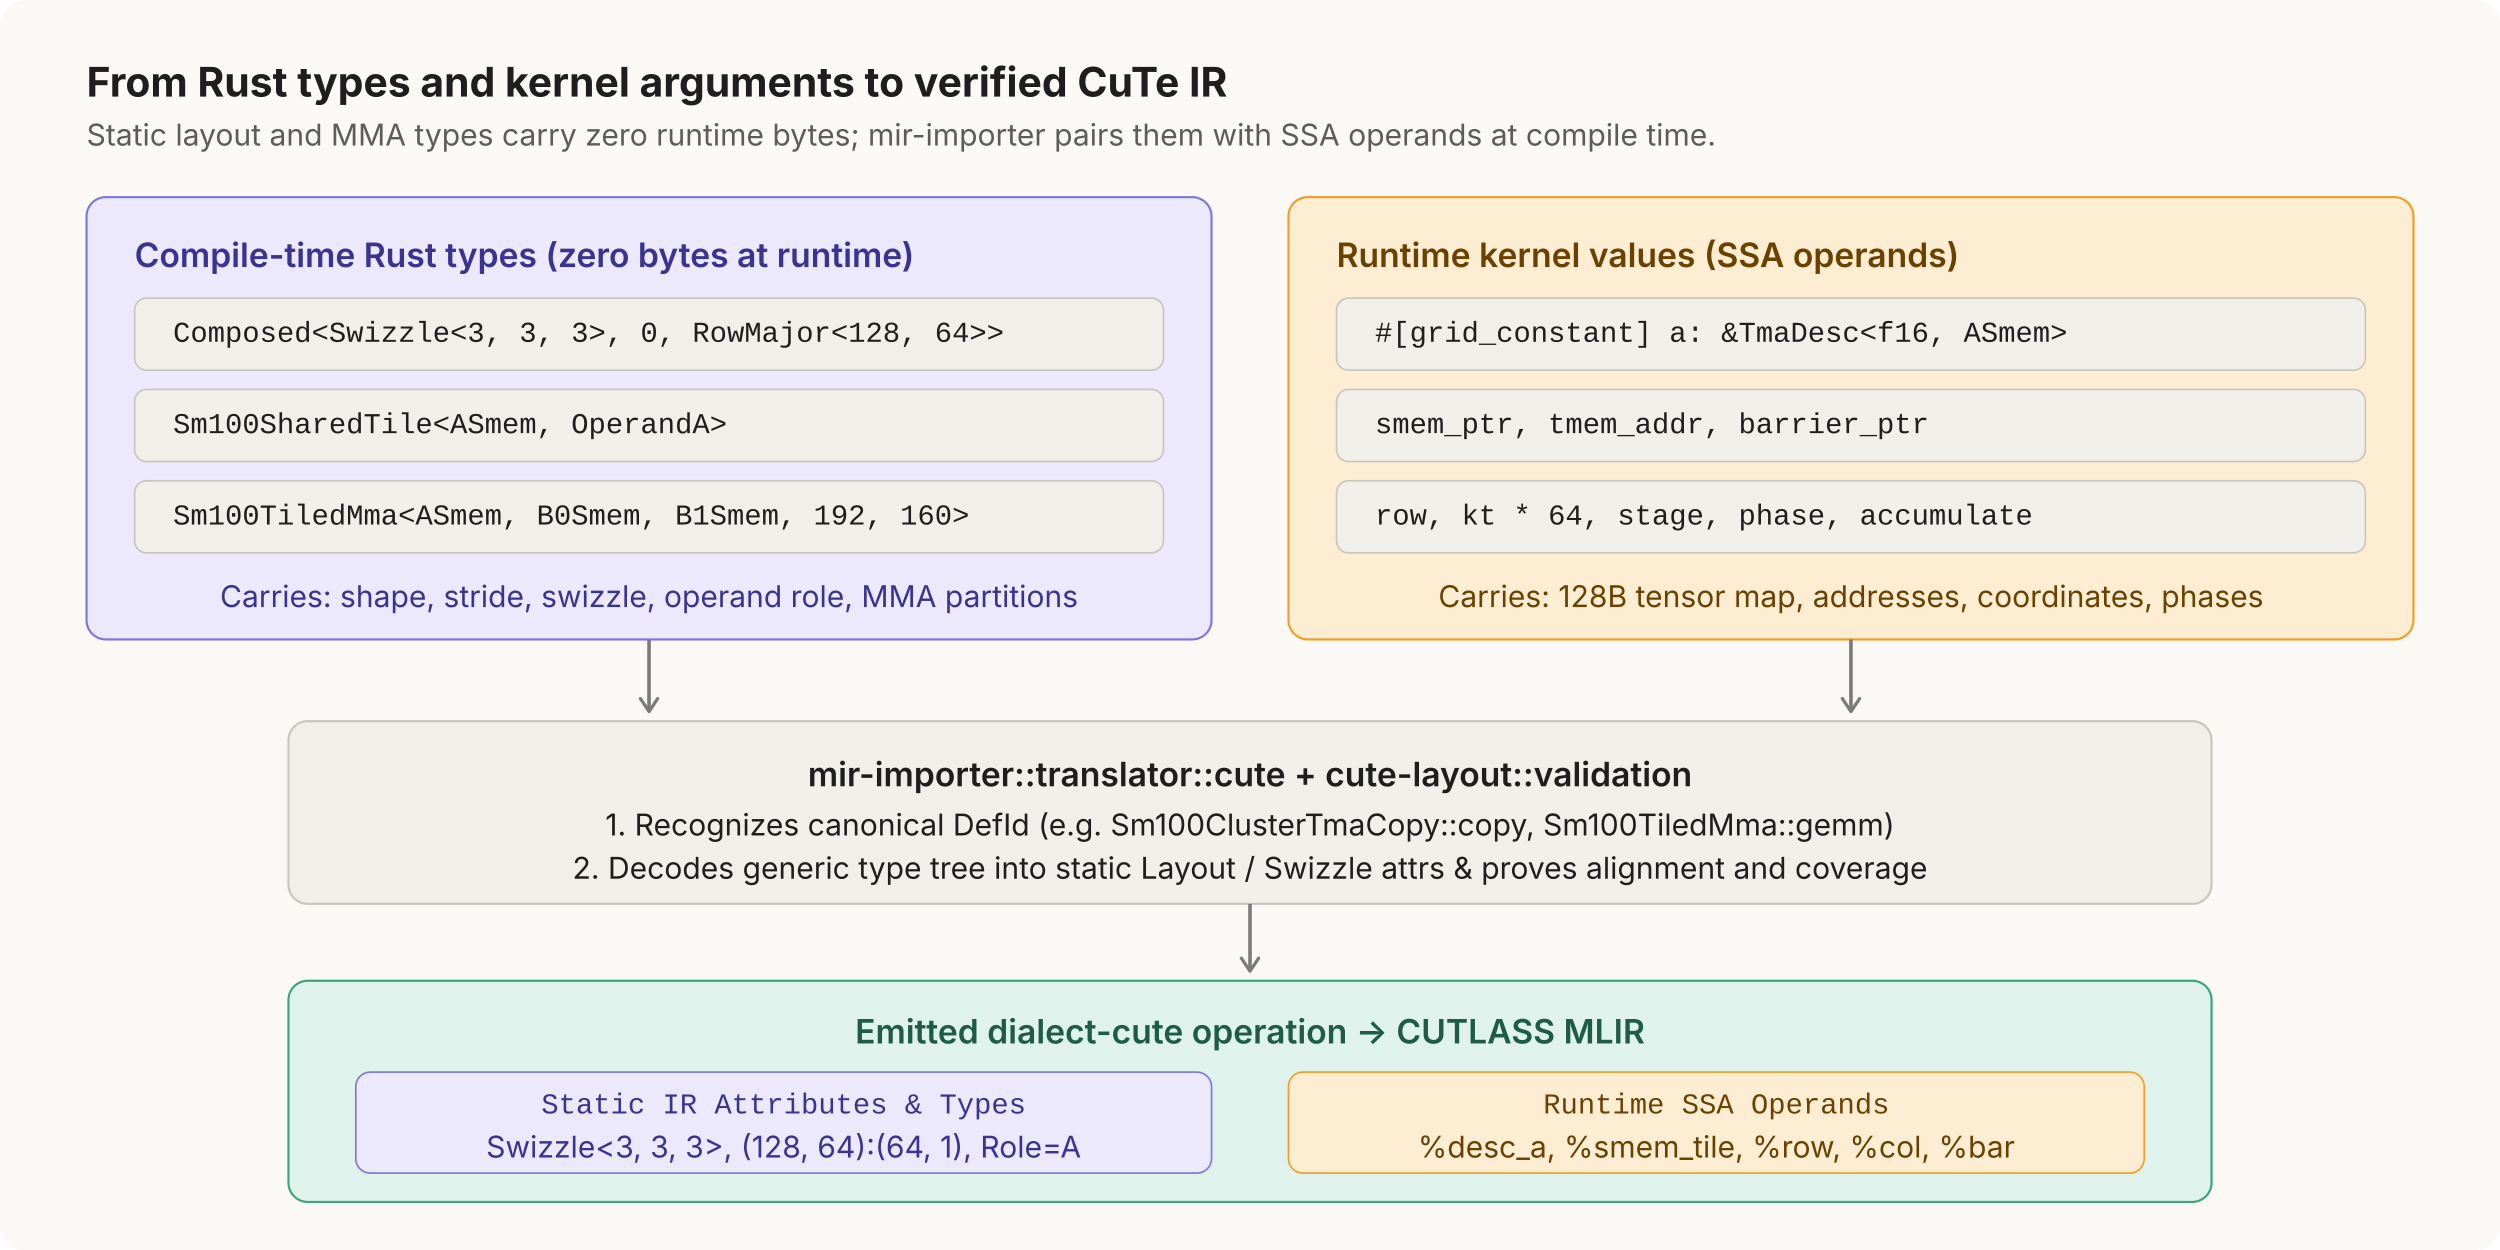
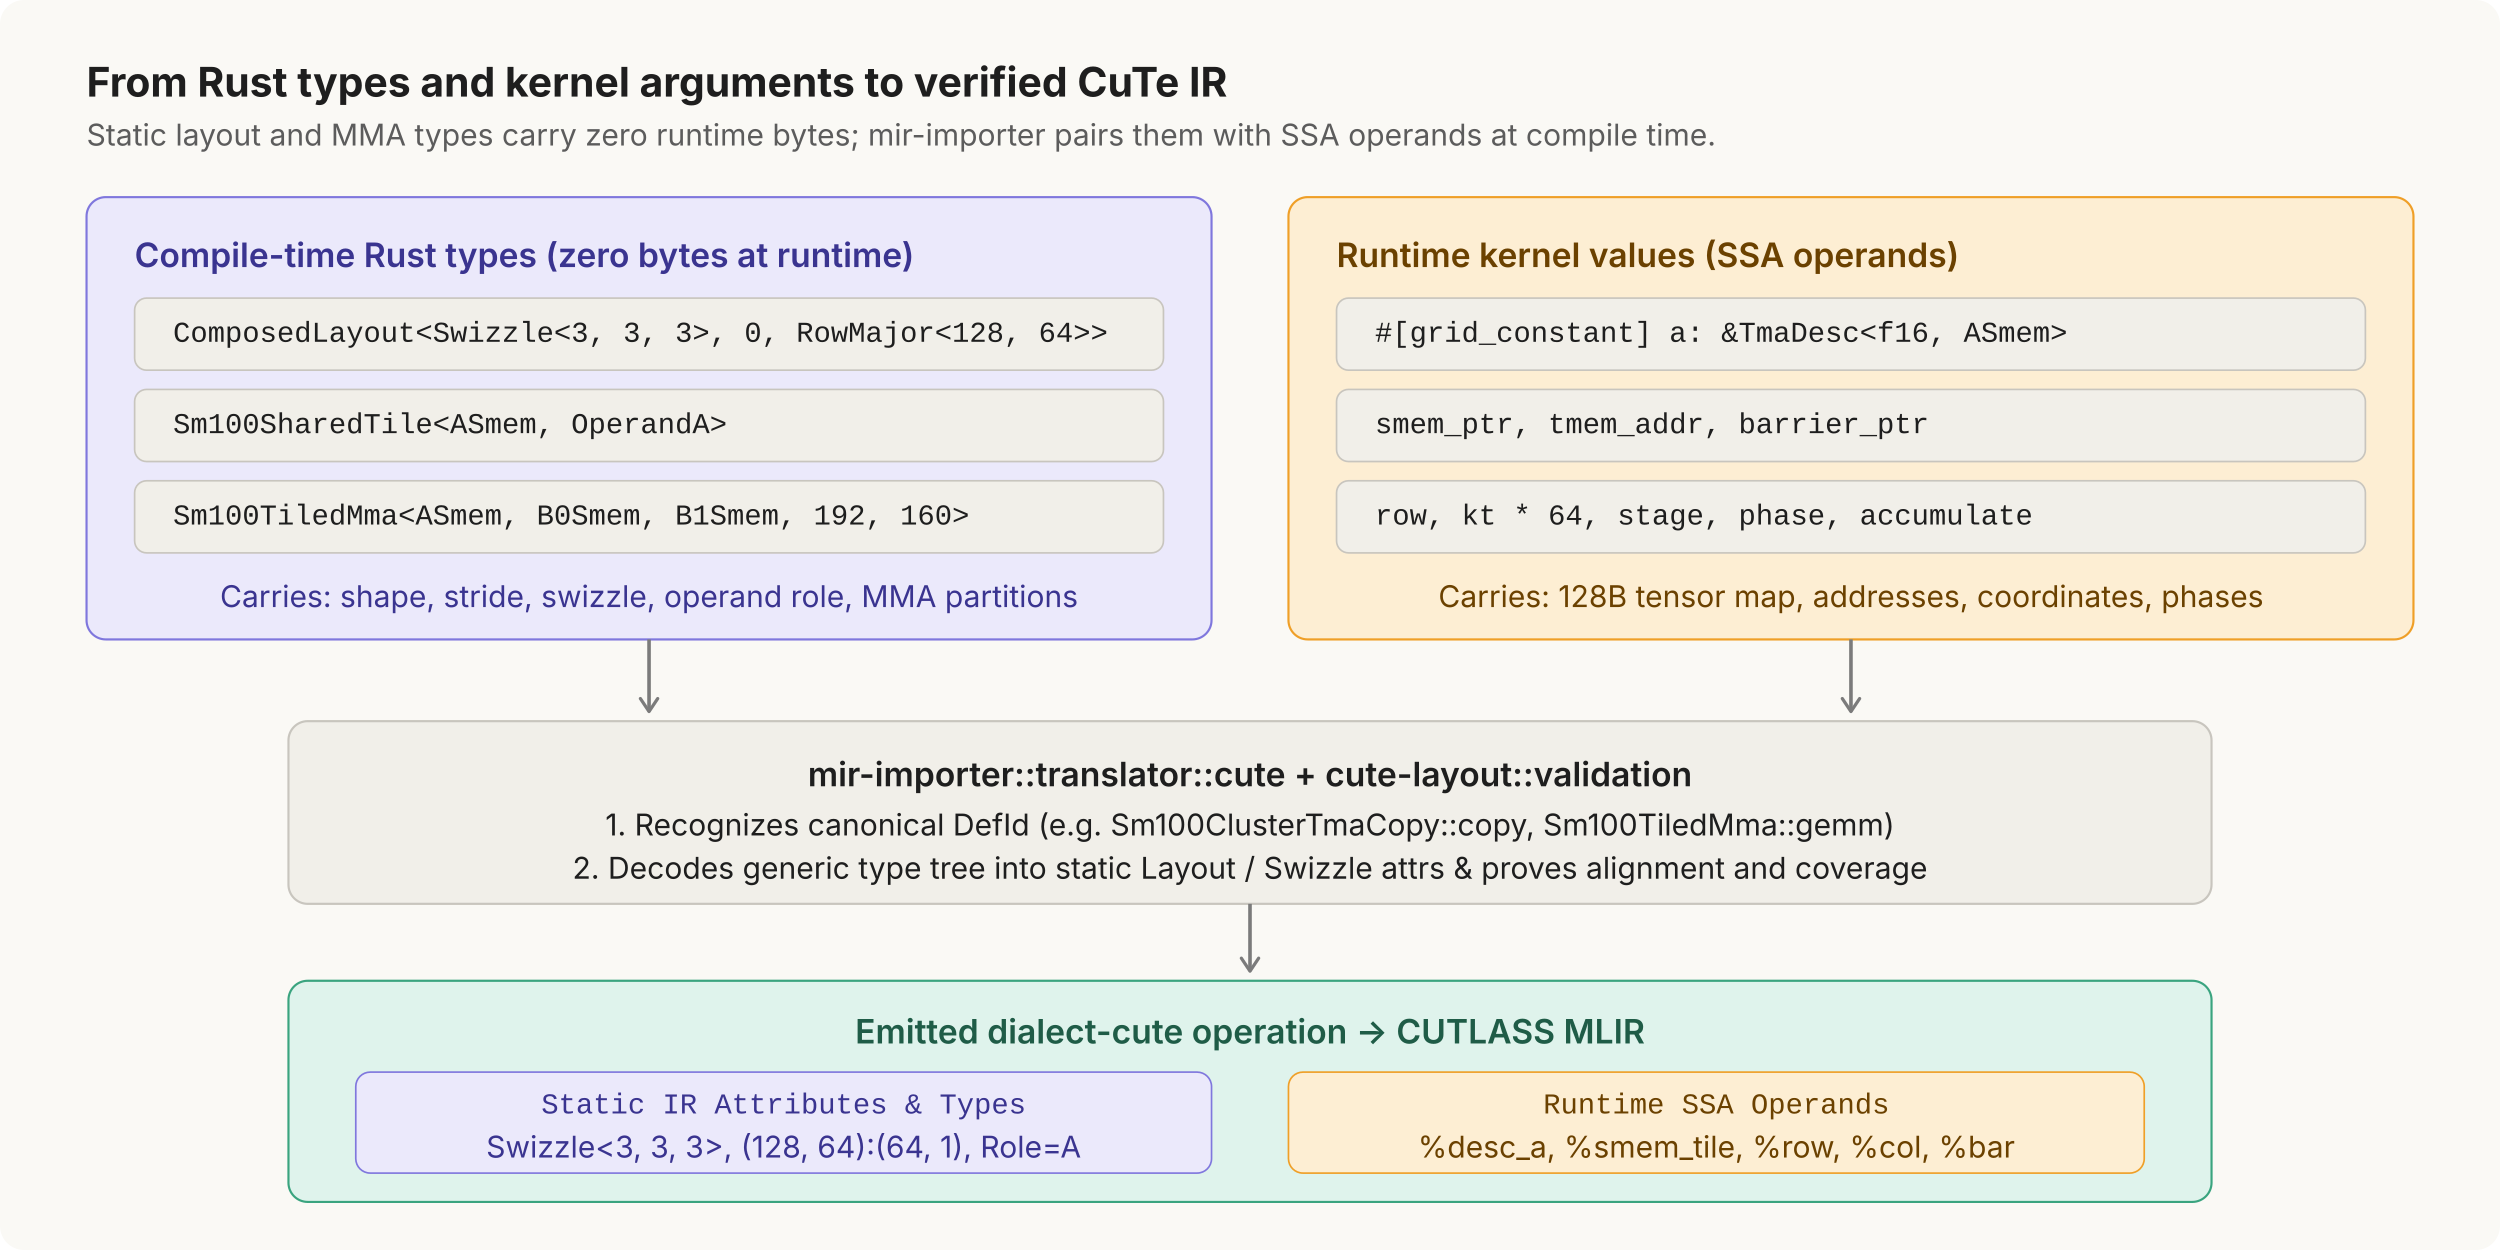
<svg xmlns="http://www.w3.org/2000/svg" class="cute-rs-preview" width="1040" height="520" viewBox="0 0 1040 520" role="img" font-family="-apple-system, BlinkMacSystemFont, 'Segoe UI', Inter, Roboto, Helvetica, Arial, sans-serif">
  <style>.cute-rs-preview text { dominant-baseline:central; text-anchor:middle } .cute-rs-preview .l { text-anchor:start } .cute-rs-preview .bg { fill:#faf9f5 } .cute-rs-preview .title { font-size:17px; font-weight:700; fill:#1e1e1e } .cute-rs-preview .th { font-size:14px; font-weight:600; fill:#1e1e1e } .cute-rs-preview .t { font-size:13px; fill:#2b2b2b } .cute-rs-preview .ts { font-size:12.5px; fill:#5c5c5c } .cute-rs-preview .tm { font-family:'SFMono-Regular', Consolas, 'Liberation Mono', Menlo, monospace; font-size:12px; font-weight:500 } .cute-rs-preview .k-box { fill:#f1efe9; stroke:#c8c5be } .cute-rs-preview .tx-box { fill:#1e1e1e } .cute-rs-preview .k-purple { fill:#ebe9fb; stroke:#7f77dd } .cute-rs-preview .tx-purple { fill:#3a3490 } .cute-rs-preview .k-teal { fill:#dff3ec; stroke:#3aa47f } .cute-rs-preview .tx-teal { fill:#1f5c47 } .cute-rs-preview .k-amber { fill:#fdeed3; stroke:#ef9f27 } .cute-rs-preview .tx-amber { fill:#6b4100 } .cute-rs-preview .arr { fill:none; stroke:#7b7b7b; stroke-width:1.5 } .cute-rs-preview .arrhead { fill:none; stroke:#7b7b7b; stroke-width:1.5; stroke-linecap:round; stroke-linejoin:round } @media (prefers-color-scheme: dark) { .cute-rs-preview .bg { fill:#161618 } .cute-rs-preview .title, .cute-rs-preview .th { fill:#f2f2f2 } .cute-rs-preview .t { fill:#e6e6e6 } .cute-rs-preview .ts { fill:#b8b8b8 } .cute-rs-preview .k-box { fill:#242428; stroke:#4a4a50 } .cute-rs-preview .tx-box { fill:#f2f2f2 } .cute-rs-preview .arr, .cute-rs-preview .arrhead { stroke:#a3a3a3 } .cute-rs-preview .k-purple { fill:#3a3490; stroke:#9a93ea } .cute-rs-preview .tx-purple { fill:#e9e7fb } .cute-rs-preview .k-teal { fill:#1f5c47; stroke:#5fc6a0 } .cute-rs-preview .tx-teal { fill:#dff3ec } .cute-rs-preview .k-amber { fill:#6b4100; stroke:#f3b65a } .cute-rs-preview .tx-amber { fill:#fdeed3 } }</style>
  <defs>
    <marker id="arrow-xray" viewBox="0 0 10 10" refX="8" refY="5" markerWidth="6" markerHeight="6" orient="auto-start-reverse">
      <path class="arrhead" d="M2 1L8 5L2 9" />
    </marker>
  </defs>
  <rect class="bg" width="1040" height="520" rx="10" />
  <text class="title l" x="36" y="34">From Rust types and kernel arguments to verified CuTe IR</text>
  <text class="ts l" x="36" y="56">Static layout and MMA types carry zero runtime bytes; mir-importer pairs them with SSA operands at compile time.</text>
  <rect class="k-purple" x="36" y="82" width="468" height="184" rx="8" stroke-width="0.9" />
  <text class="th tx-purple l" x="56" y="106">Compile-time Rust types (zero bytes at runtime)</text>
  <rect class="k-box" x="56" y="124" width="428" height="30" rx="5" stroke-width="0.7" />
-   <text class="tm tx-box l" x="72" y="139">Composed&lt;Swizzle&lt;3, 3, 3&gt;, 0, RowMajor&lt;128, 64&gt;&gt;</text>
+   <text class="tm tx-box l" x="72" y="139">ComposedLayout&lt;Swizzle&lt;3, 3, 3&gt;, 0, RowMajor&lt;128, 64&gt;&gt;</text>
  <rect class="k-box" x="56" y="162" width="428" height="30" rx="5" stroke-width="0.7" />
  <text class="tm tx-box l" x="72" y="177">Sm100SharedTile&lt;ASmem, OperandA&gt;</text>
  <rect class="k-box" x="56" y="200" width="428" height="30" rx="5" stroke-width="0.7" />
  <text class="tm tx-box l" x="72" y="215">Sm100TiledMma&lt;ASmem, B0Smem, B1Smem, 192, 160&gt;</text>
  <text class="ts tx-purple" x="270" y="248">Carries: shape, stride, swizzle, operand role, MMA partitions</text>
  <rect class="k-amber" x="536" y="82" width="468" height="184" rx="8" stroke-width="0.9" />
  <text class="th tx-amber l" x="556" y="106">Runtime kernel values (SSA operands)</text>
  <rect class="k-box" x="556" y="124" width="428" height="30" rx="5" stroke-width="0.7" />
  <text class="tm tx-box l" x="572" y="139">#[grid_constant] a: &amp;TmaDesc&lt;f16, ASmem&gt;</text>
  <rect class="k-box" x="556" y="162" width="428" height="30" rx="5" stroke-width="0.7" />
  <text class="tm tx-box l" x="572" y="177">smem_ptr, tmem_addr, barrier_ptr</text>
  <rect class="k-box" x="556" y="200" width="428" height="30" rx="5" stroke-width="0.7" />
  <text class="tm tx-box l" x="572" y="215">row, kt * 64, stage, phase, accumulate</text>
  <text class="ts tx-amber" x="770" y="248">Carries: 128B tensor map, addresses, coordinates, phases</text>
  <line class="arr" x1="270" y1="266" x2="270" y2="296" marker-end="url(#arrow-xray)" />
  <line class="arr" x1="770" y1="266" x2="770" y2="296" marker-end="url(#arrow-xray)" />
  <rect class="k-box" x="120" y="300" width="800" height="76" rx="8" stroke-width="0.9" />
  <text class="th tx-box" x="520" y="322">mir-importer::translator::cute + cute-layout::validation</text>
  <text class="ts tx-box" x="520" y="343">1. Recognizes canonical DefId (e.g. Sm100ClusterTmaCopy::copy, Sm100TiledMma::gemm)</text>
  <text class="ts tx-box" x="520" y="361">2. Decodes generic type tree into static Layout / Swizzle attrs &amp; proves alignment and coverage</text>
  <line class="arr" x1="520" y1="376" x2="520" y2="404" marker-end="url(#arrow-xray)" />
  <rect class="k-teal" x="120" y="408" width="800" height="92" rx="8" stroke-width="0.9" />
  <text class="th tx-teal" x="520" y="429">Emitted dialect-cute operation → CUTLASS MLIR</text>
  <rect class="k-purple" x="148" y="446" width="356" height="42" rx="6" stroke-width="0.7" />
  <text class="tm tx-purple" x="326" y="460">Static IR Attributes &amp; Types</text>
  <text class="ts tx-purple" x="326" y="477">Swizzle&lt;3, 3, 3&gt;, (128, 64):(64, 1), Role=A</text>
  <rect class="k-amber" x="536" y="446" width="356" height="42" rx="6" stroke-width="0.7" />
  <text class="tm tx-amber" x="714" y="460">Runtime SSA Operands</text>
  <text class="ts tx-amber" x="714" y="477">%desc_a, %smem_tile, %row, %col, %bar</text>
</svg>
